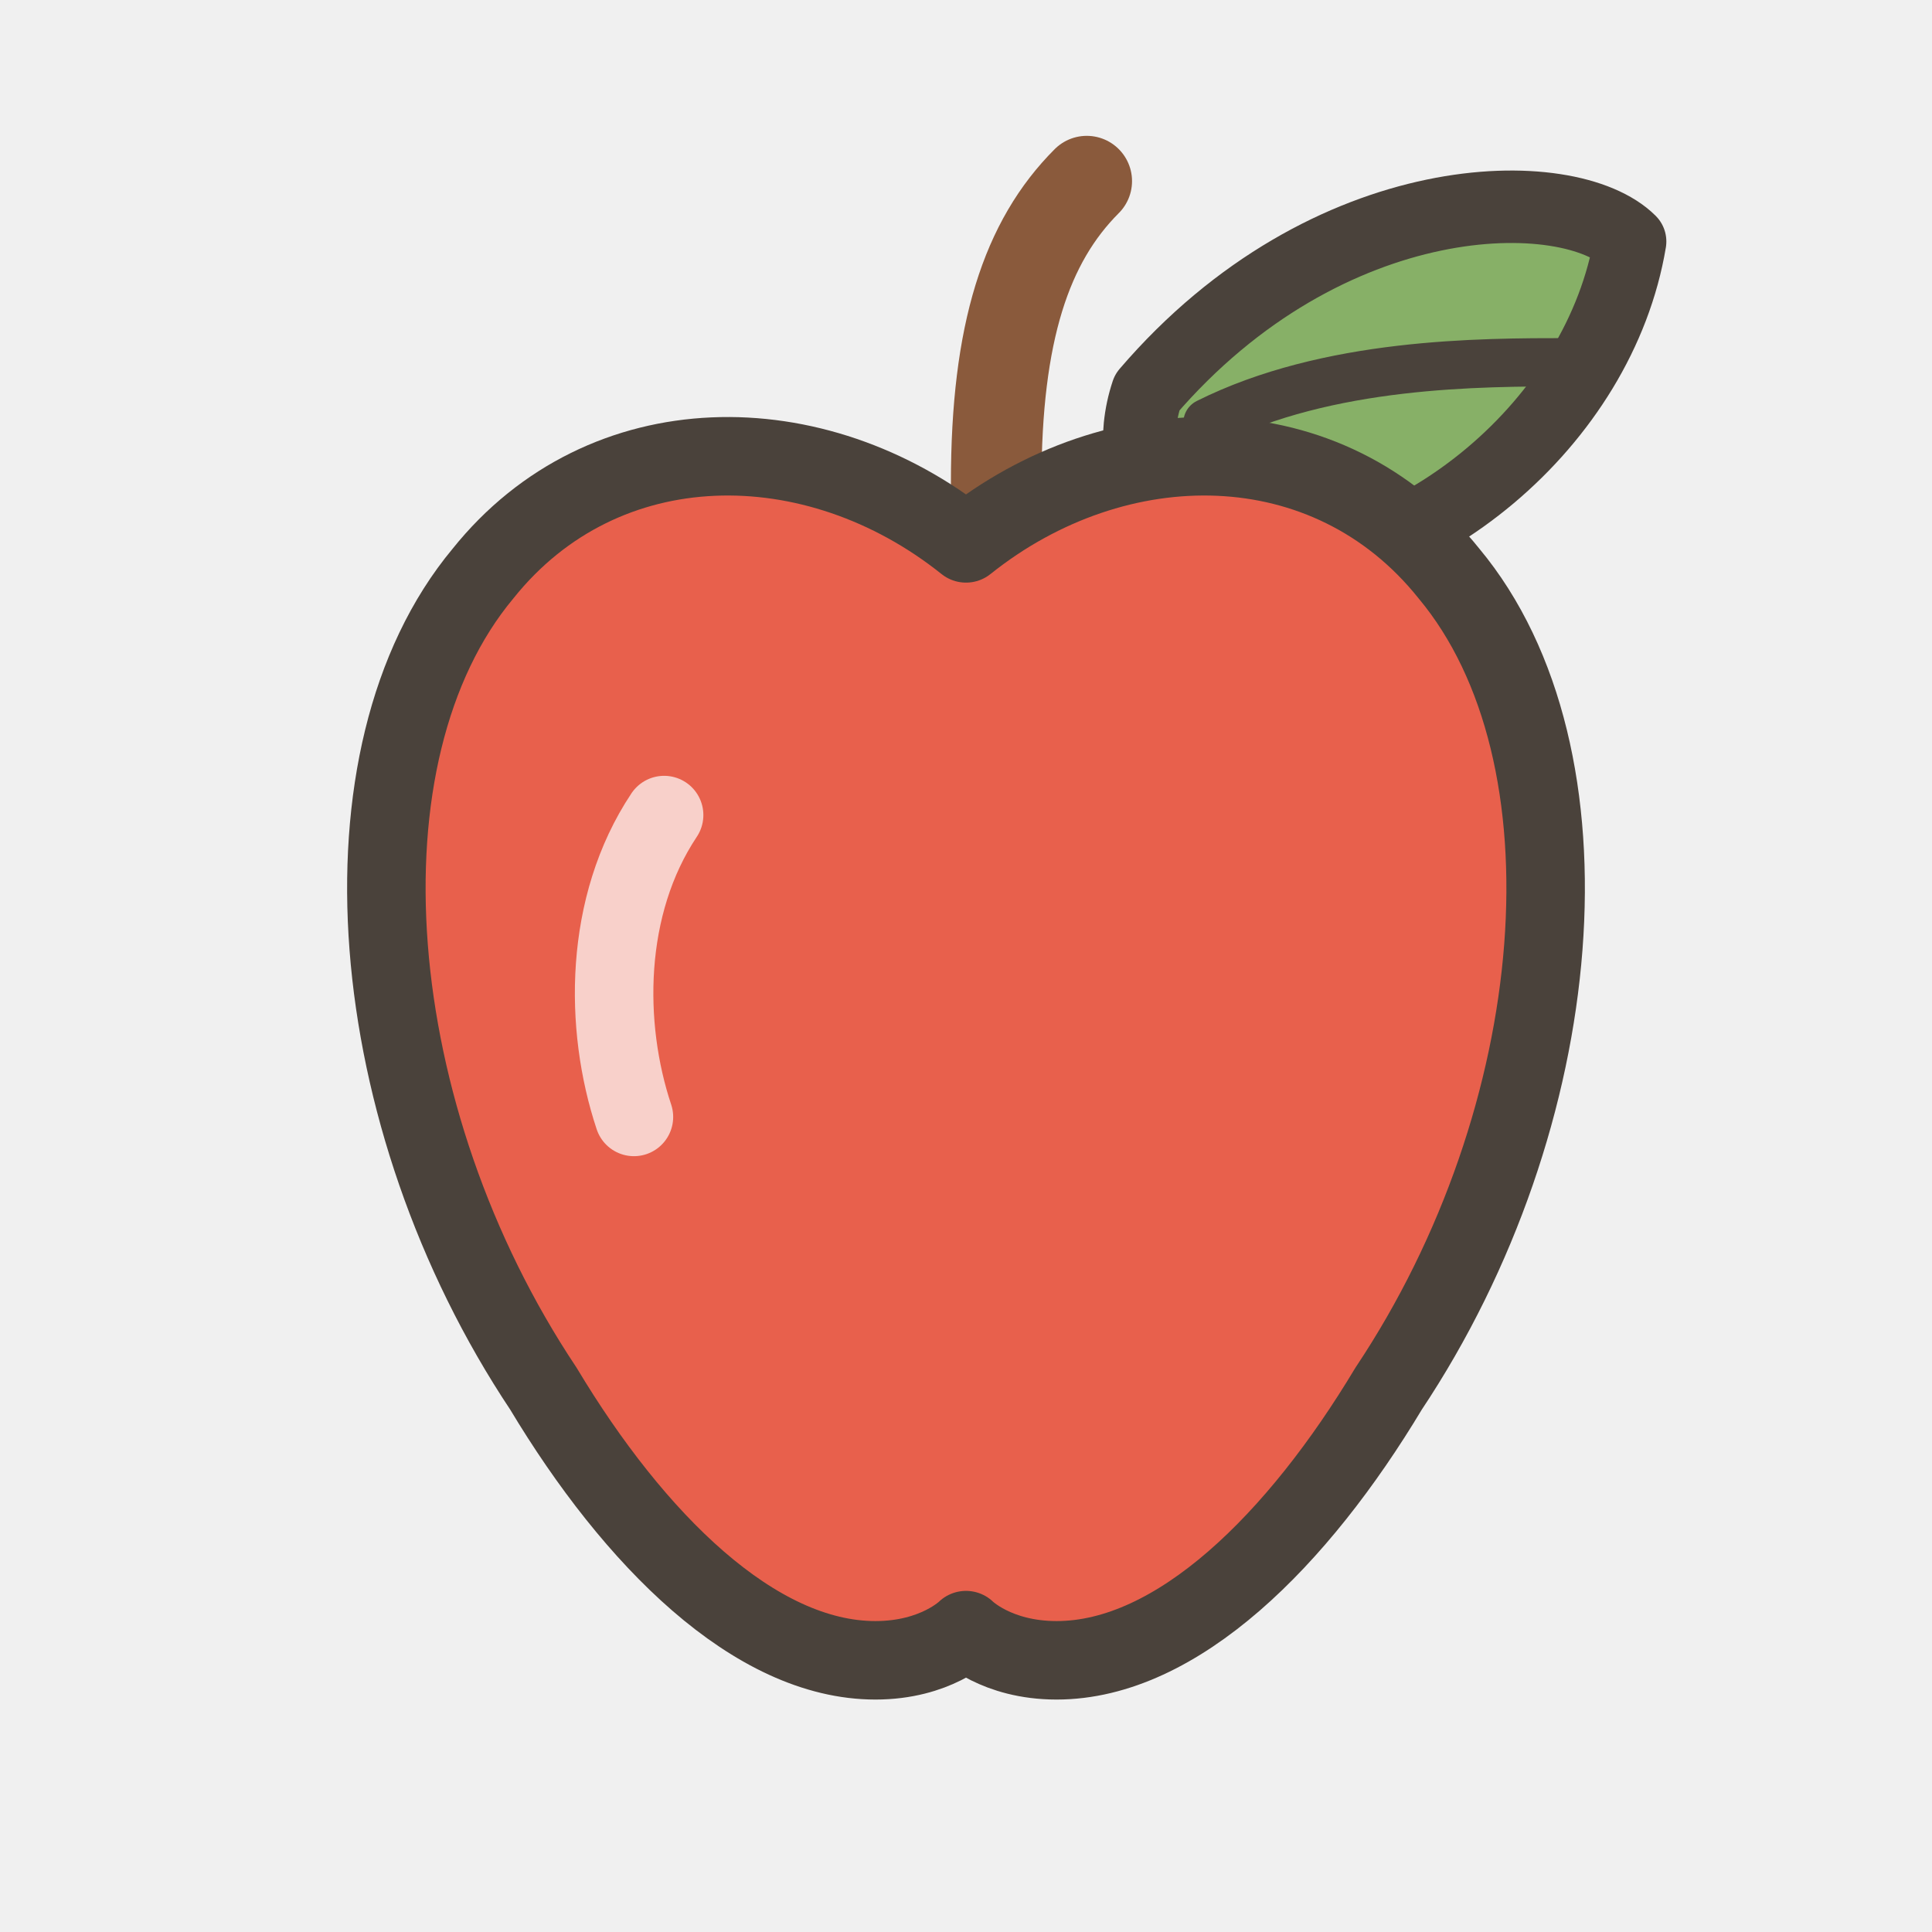
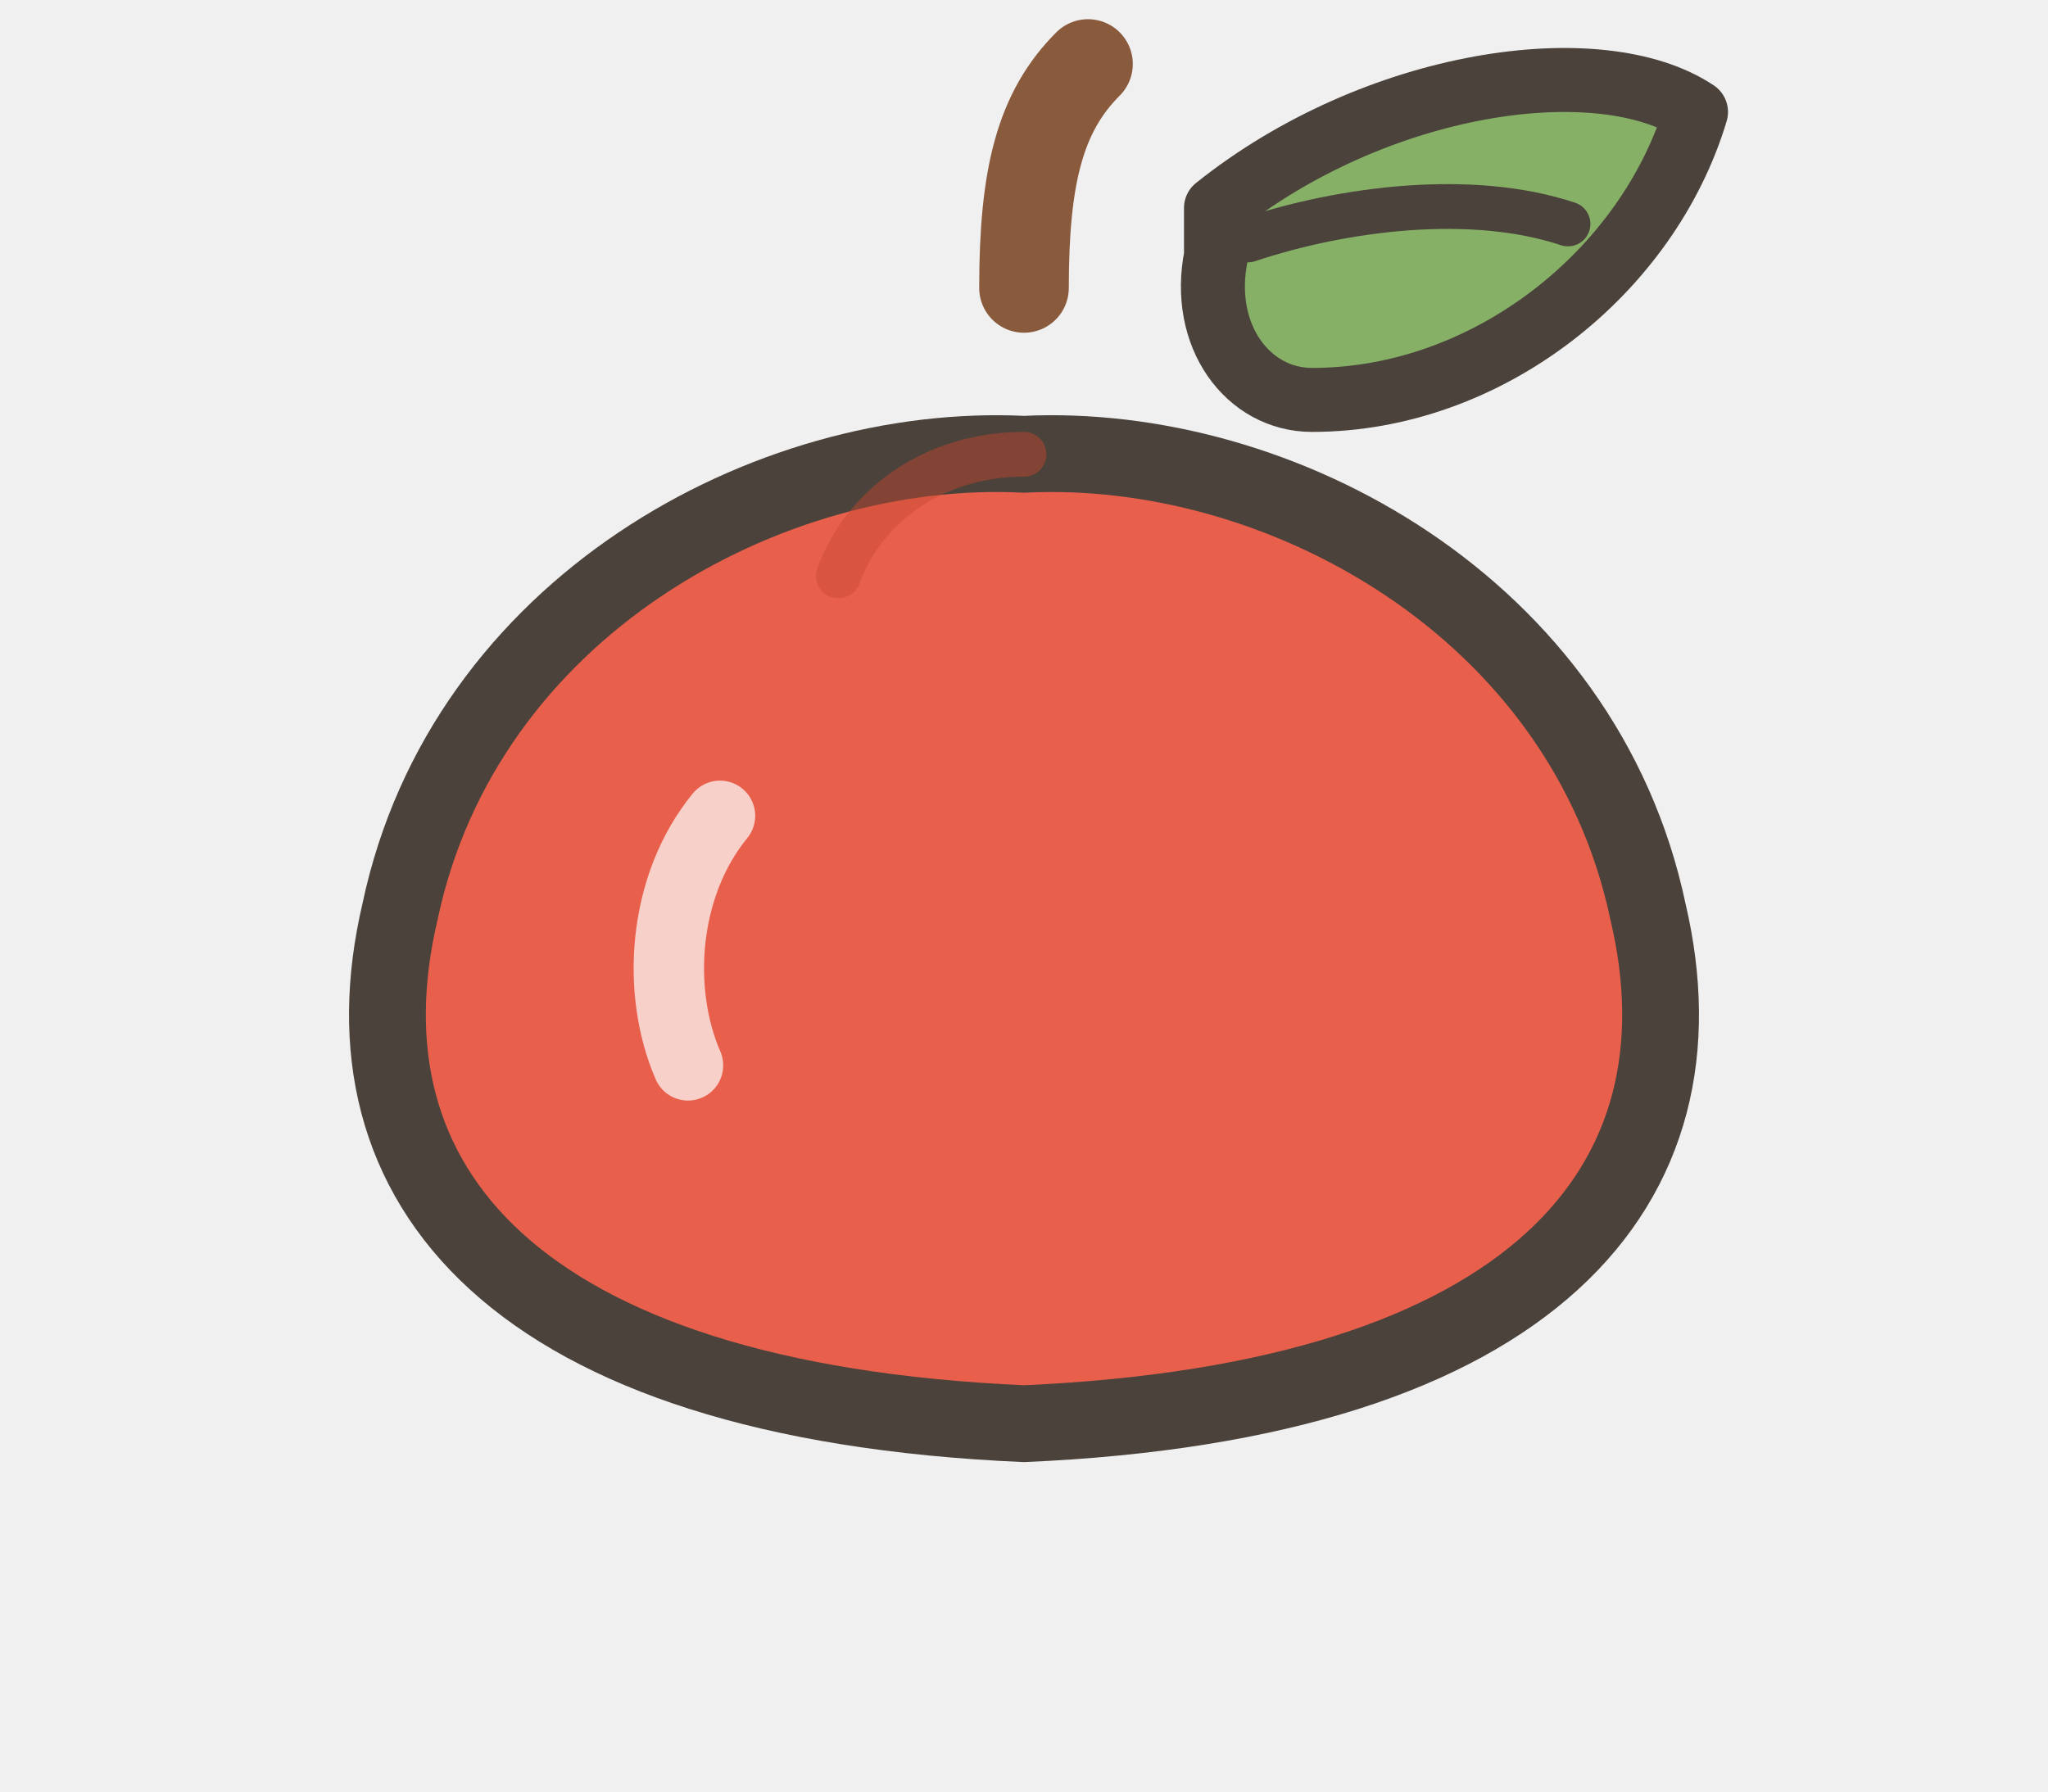
- <svg xmlns="http://www.w3.org/2000/svg" viewBox="0 0 64 64" fill="none">
-   <path d="M38 13c6-7 14-7 16-5-1 6-7 11-13 11-2 0-4-3-3-6Z" fill="#87b067" stroke="#4a423b" stroke-width="2.4" stroke-linejoin="round" />
-   <path d="M40 14c4-2 9-2 12-2" stroke="#4a423b" stroke-width="1.6" stroke-linecap="round" />
-   <path d="M33 16c0-5 1-8 3-10" stroke="#8a5a3c" stroke-width="3" stroke-linecap="round" />
-   <path d="M32 18c-5-4-12-4-16 1-5 6-4 18 2 27 3 5 7 9 11 9 2 0 3-1 3-1s1 1 3 1c4 0 8-4 11-9 6-9 7-21 2-27-4-5-11-5-16-1Z" fill="#e8604c" stroke="#4a423b" stroke-width="2.6" stroke-linejoin="round" />
-   <path d="M22 27c-2 3-2 7-1 10" stroke="#fff" stroke-width="2.6" stroke-linecap="round" opacity="0.7" />
+ <svg xmlns="http://www.w3.org/2000/svg" viewBox="0 0 64 56" fill="none">
+   <path d="M38 6.5c5-4 12-5 15-3-1.5 5-6.5 9-12 9-2 0-3.5-2-3-4.5Z" fill="#87b067" stroke="#4a423b" stroke-width="2" stroke-linejoin="round" />
+   <path d="M39 7.5c3-1 7-1.5 10-.5" stroke="#4a423b" stroke-width="1.4" stroke-linecap="round" />
+   <path d="M32 9c0-3.5.5-5.5 2-7" stroke="#8a5a3c" stroke-width="2.8" stroke-linecap="round" />
+   <path d="M32 14.2            C24 13.8 14.5 19 12.5 28.5            C10.5 37 16 43.8 32 44.5            C48 43.8 53.5 37 51.5 28.5            C49.5 19 40 13.8 32 14.2Z" fill="#e8604c" stroke="#4a423b" stroke-width="2.4" stroke-linejoin="round" />
+   <path d="M32 14.2c-2.8 0-5 1.6-5.8 3.8" stroke="#c8472f" stroke-width="1.4" stroke-linecap="round" opacity="0.45" />
+   <path d="M22.5 25.5c-1.8 2.2-2 5.5-1 7.8" stroke="#fff" stroke-width="2.2" stroke-linecap="round" opacity="0.7" />
</svg>
